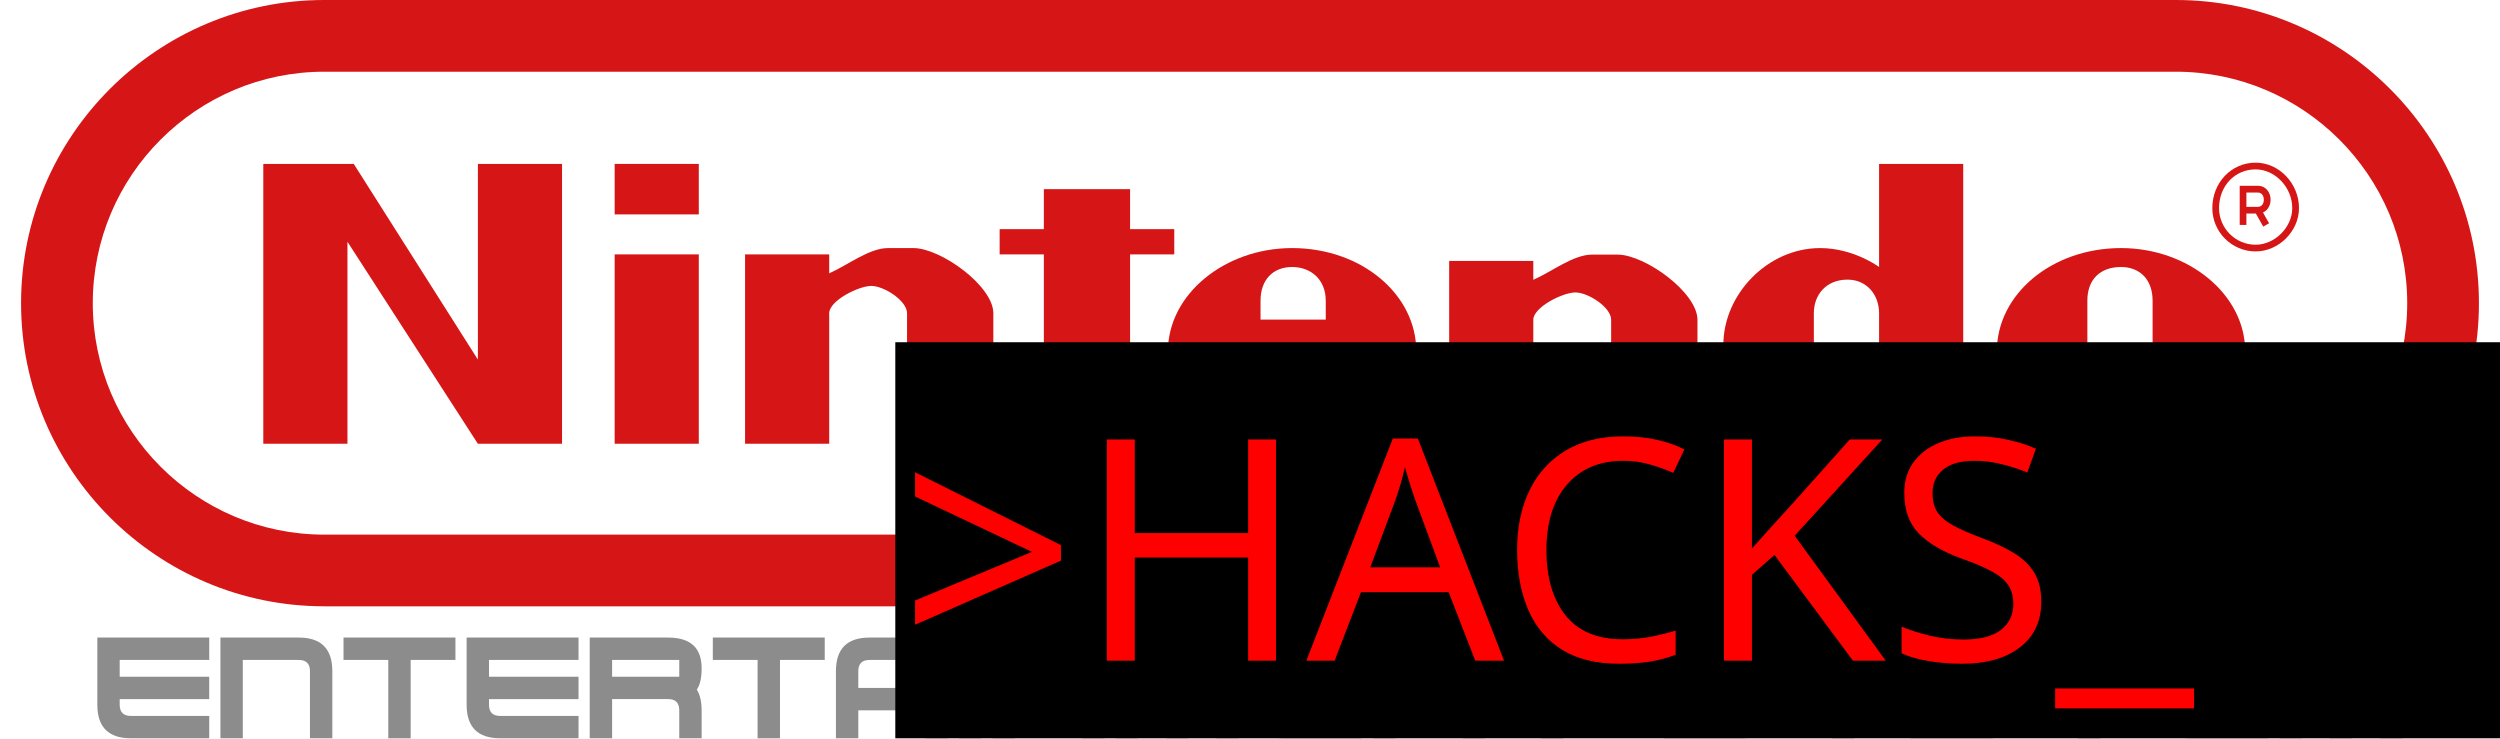
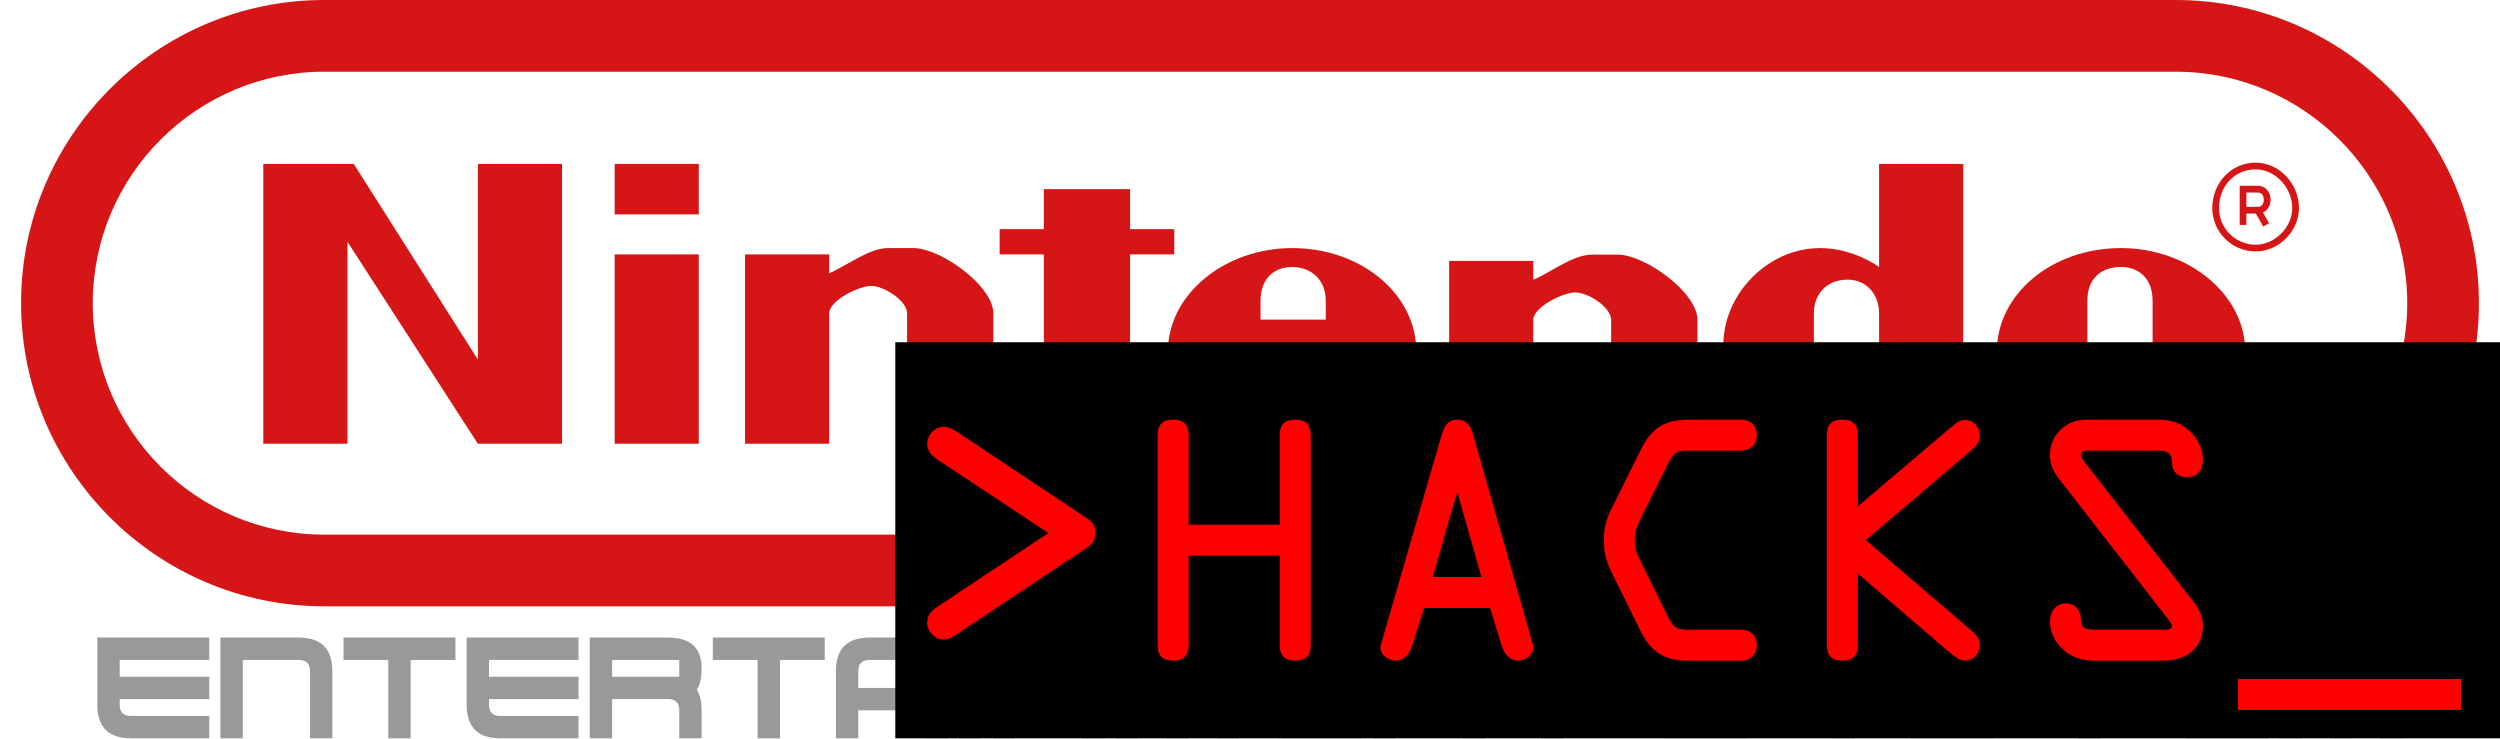
<svg xmlns="http://www.w3.org/2000/svg" version="1.1" id="Ebene_1" x="0px" y="0px" width="290.5px" height="85.789px" viewBox="0 0 290.5 85.789" enable-background="new 0 0 290.5 85.789" xml:space="preserve">
  <g>
-     <path fill="#D61616" d="M252.825,70.452H37.677c-19.423,0-35.229-15.804-35.229-35.228S18.256,0,37.677,0h215.146   c19.426,0,35.229,15.802,35.229,35.226C288.052,54.648,272.251,70.452,252.825,70.452z M37.677,8.333   c-14.829,0-26.896,12.063-26.896,26.895c0,14.829,12.064,26.895,26.896,26.895h215.146c14.826,0,26.895-12.064,26.895-26.895   c0-14.83-12.066-26.895-26.895-26.895H37.677z" />
+     <path fill="#D61616" d="M252.825,70.452H37.677c-19.423,0-35.229-15.804-35.229-35.228S18.256,0,37.677,0h215.146   c19.426,0,35.229,15.802,35.229,35.226C288.052,54.648,272.251,70.452,252.825,70.452z M37.677,8.333   c-14.829,0-26.896,12.063-26.896,26.895c0,14.829,12.063,26.895,26.896,26.895h215.146c14.825,0,26.895-12.064,26.895-26.895   c0-14.83-12.065-26.895-26.895-26.895H37.677z" />
    <path fill="#D61616" d="M65.309,51.563V19.047H55.53v22.735L41.106,19.047H30.595v32.516h9.779v-23.47l15.153,23.47H65.309z" />
    <path fill="#D61616" d="M81.2,51.563V29.56h-9.777v22.002H81.2L81.2,51.563z" />
    <path fill="#D61616" d="M81.2,24.914v-5.867h-9.777v5.867H81.2z" />
    <path id="_x33_162" fill="#D61616" d="M115.425,51.563v-15.16c0-3.178-6.112-7.577-9.289-7.577H103.2   c-2.198,0-4.646,1.956-6.846,2.934v-2.2h-9.778v22.002h9.778V36.402c0-1.467,3.422-3.178,4.892-3.178   c1.467,0,4.153,1.711,4.153,3.178v15.159L115.425,51.563L115.425,51.563z" />
-     <path id="_x33_162_1_" fill="#D61616" d="M197.245,52.318V37.162c0-3.18-6.109-7.578-9.293-7.578h-2.934   c-2.199,0-4.645,1.956-6.848,2.933v-2.199h-9.777V52.32h9.777V37.162c0-1.467,3.424-3.18,4.893-3.18   c1.467,0,4.152,1.713,4.152,3.18v15.156H197.245L197.245,52.318z" />
+     <path id="_x33_162_1_" fill="#D61616" d="M197.245,52.318V37.162c0-3.18-6.109-7.578-9.293-7.578h-2.935   c-2.199,0-4.645,1.956-6.848,2.933v-2.199h-9.777V52.32h9.777V37.162c0-1.467,3.424-3.18,4.893-3.18   c1.467,0,4.152,1.713,4.152,3.18v15.156H197.245L197.245,52.318z" />
    <path fill="#D61616" d="M131.315,51.563V29.56h5.135v-2.934h-5.135V21.98h-10.021v4.646h-5.136v2.934h5.136v22.002H131.315   L131.315,51.563z" />
-     <path fill="#D61616" d="M150.14,28.826c-7.822,0-14.423,5.378-14.423,11.979c0,6.845,6.601,12.222,14.423,12.222   c6.846,0,12.469-3.909,13.936-9.045h-10.021v2.936c0,2.443-1.709,3.18-3.908,3.18s-3.67-0.732-3.67-3.18v-6.111h18.096   C164.565,34.205,158.21,28.826,150.14,28.826z M150.14,31.026c2.201,0,3.912,1.468,3.912,3.912v2.199h-7.578v-2.199   C146.474,32.493,147.94,31.026,150.14,31.026z" />
-     <path fill="#D61616" d="M246.466,28.826c-8.07,0-14.428,5.378-14.428,11.979c0,6.845,6.354,12.222,14.428,12.222   c7.816,0,14.422-5.377,14.422-12.222C260.884,34.205,254.284,28.826,246.466,28.826z M246.466,31.026   c2.193,0,3.666,1.468,3.666,3.912v11.979c0,2.442-1.473,3.179-3.666,3.179c-2.445,0-3.914-0.734-3.914-3.179V34.938   C242.55,32.493,244.019,31.026,246.466,31.026z" />
-     <path fill="#D61616" d="M218.349,19.047v11.979c0,0-2.938-2.199-6.85-2.199c-6.109,0-11.244,5.378-11.244,11.246   c0,6.11,5.137,12.224,11.244,12.224c3.912,0,6.85-1.467,6.85-1.467v0.73h9.777V19.047H218.349z M214.681,32.493   c2.197,0,3.668,1.712,3.668,3.912v9.045c0,2.2-1.471,2.934-3.668,2.934c-2.443,0-3.912-0.731-3.912-2.934v-9.045   C210.769,34.205,212.237,32.493,214.681,32.493z" />
+     <path fill="#D61616" d="M150.141,28.826c-7.823,0-14.424,5.378-14.424,11.979c0,6.845,6.601,12.222,14.424,12.222   c6.846,0,12.469-3.909,13.936-9.045h-10.021v2.936c0,2.443-1.709,3.18-3.908,3.18c-2.198,0-3.67-0.731-3.67-3.18v-6.111h18.097   C164.564,34.205,158.21,28.826,150.141,28.826z M150.141,31.026c2.2,0,3.911,1.468,3.911,3.912v2.199h-7.577v-2.199   C146.475,32.493,147.939,31.026,150.141,31.026z" />
+     <path fill="#D61616" d="M246.466,28.826c-8.069,0-14.428,5.378-14.428,11.979c0,6.845,6.354,12.222,14.428,12.222   c7.816,0,14.423-5.377,14.423-12.222C260.884,34.205,254.284,28.826,246.466,28.826z M246.466,31.026   c2.193,0,3.666,1.468,3.666,3.912v11.979c0,2.442-1.473,3.179-3.666,3.179c-2.444,0-3.914-0.734-3.914-3.179V34.938   C242.55,32.493,244.02,31.026,246.466,31.026z" />
+     <path fill="#D61616" d="M218.35,19.047v11.979c0,0-2.938-2.199-6.851-2.199c-6.108,0-11.244,5.378-11.244,11.246   c0,6.11,5.138,12.224,11.244,12.224c3.912,0,6.851-1.467,6.851-1.467v0.73h9.776V19.047H218.35z M214.682,32.493   c2.196,0,3.668,1.712,3.668,3.912v9.045c0,2.2-1.472,2.934-3.668,2.934c-2.443,0-3.912-0.731-3.912-2.934v-9.045   C210.77,34.205,212.236,32.493,214.682,32.493z" />
    <g>
-       <path fill="#D61616" d="M262.106,29.216c-2.771,0-5.035-2.258-5.035-5.035c0-2.959,2.213-5.28,5.035-5.28    c2.729,0,5.037,2.417,5.037,5.28C267.144,26.862,264.794,29.216,262.106,29.216z M262.106,19.683c-2.426,0-4.252,1.935-4.252,4.5    c0,2.344,1.908,4.254,4.252,4.254c2.229,0,4.254-2.027,4.254-4.254C266.36,21.784,264.378,19.683,262.106,19.683z M262.991,26.33    l-0.863-1.516h-1.096v1.321h-0.779V21.59h2.105c0.979,0,1.486,0.813,1.486,1.613c0,0.614-0.303,1.237-0.885,1.491l0.711,1.248    L262.991,26.33z M261.032,24.036h1.318c0.223,0,0.396-0.079,0.521-0.235c0.119-0.149,0.188-0.368,0.188-0.597    c0-0.312-0.148-0.832-0.709-0.832h-1.318V24.036L261.032,24.036z" />
+       <path fill="#D61616" d="M262.105,29.216c-2.771,0-5.035-2.258-5.035-5.035c0-2.959,2.214-5.28,5.035-5.28    c2.729,0,5.037,2.417,5.037,5.28C267.145,26.862,264.794,29.216,262.105,29.216z M262.105,19.683c-2.426,0-4.252,1.935-4.252,4.5    c0,2.344,1.908,4.254,4.252,4.254c2.229,0,4.254-2.027,4.254-4.254C266.359,21.784,264.378,19.683,262.105,19.683z M262.991,26.33    l-0.863-1.516h-1.096v1.321h-0.779V21.59h2.104c0.979,0,1.486,0.813,1.486,1.613c0,0.614-0.303,1.237-0.885,1.491l0.711,1.248    L262.991,26.33z M261.032,24.036h1.317c0.224,0,0.396-0.079,0.521-0.235c0.119-0.149,0.188-0.368,0.188-0.597    c0-0.312-0.147-0.832-0.709-0.832h-1.317V24.036L261.032,24.036z" />
    </g>
  </g>
  <g>
-     <path fill="#8C8C8C" d="M24.313,85.789h-9.104c-2.601,0-3.9-1.301-3.9-3.9v-7.804h13.004v2.603H13.908v1.949h10.403v2.603H13.908   v0.649c0,0.866,0.435,1.301,1.301,1.301h9.104V85.789z" />
-     <path fill="#8C8C8C" d="M25.613,85.789V74.085h9.104c2.601,0,3.9,1.301,3.9,3.901v7.803h-2.601v-7.803   c0-0.866-0.435-1.301-1.3-1.301h-6.502v9.104H25.613z" />
-     <path fill="#8C8C8C" d="M39.917,74.085h13.005v2.603H47.72v9.104h-2.602v-9.104h-5.202L39.917,74.085L39.917,74.085z" />
-     <path fill="#8C8C8C" d="M67.226,85.789h-9.104c-2.601,0-3.9-1.301-3.9-3.9v-7.804h13.004v2.603H56.822v1.949h10.403v2.603H56.822   v0.649c0,0.866,0.435,1.301,1.301,1.301h9.104L67.226,85.789L67.226,85.789z" />
-     <path fill="#8C8C8C" d="M71.127,81.238v4.552h-2.601V74.085h9.104c2.601,0,3.9,1.188,3.9,3.563c0,1.127-0.187,1.955-0.559,2.481   c0.373,0.616,0.559,1.418,0.559,2.406v3.251H78.93v-3.251c0-0.867-0.435-1.302-1.3-1.302h-6.503V81.238z M71.127,78.637h7.804   v-1.949h-7.804V78.637z" />
-     <path fill="#8C8C8C" d="M82.83,74.085h13.004v2.603h-5.201v9.104h-2.602v-9.104h-5.202L82.83,74.085L82.83,74.085z" />
-     <path fill="#8C8C8C" d="M99.736,82.538v3.251h-2.601v-7.803c0-2.603,1.3-3.901,3.9-3.901h5.202c2.602,0,3.901,1.301,3.901,3.901   v7.803h-2.602v-3.251H99.736z M107.538,79.938v-1.951c0-0.864-0.434-1.299-1.3-1.299h-5.202c-0.867,0-1.301,0.435-1.301,1.299   v1.951H107.538z" />
-     <path fill="#8C8C8C" d="M111.44,85.789V74.085h2.601v11.704H111.44z" />
-     <path fill="#8C8C8C" d="M115.342,85.789V74.085h9.103c2.602,0,3.9,1.301,3.9,3.901v7.803h-2.602v-7.803   c0-0.866-0.436-1.301-1.3-1.301h-6.502v9.104H115.342z" />
-     <path fill="#8C8C8C" d="M129.646,85.789V74.085h10.402c2.603,0,3.9,1.301,3.9,3.901v7.803h-2.602v-7.803   c0-0.866-0.435-1.301-1.301-1.301h-1.951v9.104h-2.601v-9.104h-3.251v9.104H129.646z" />
-     <path fill="#8C8C8C" d="M158.256,85.789h-9.104c-2.602,0-3.902-1.301-3.902-3.9v-7.804h13.006v2.603h-10.404v1.949h10.404v2.603   h-10.404v0.649c0,0.866,0.436,1.301,1.303,1.301h9.104v2.6H158.256z" />
-     <path fill="#8C8C8C" d="M159.557,85.789V74.085h9.102c2.604,0,3.902,1.301,3.902,3.901v7.803h-2.604v-7.803   c0-0.866-0.434-1.301-1.301-1.301h-6.502v9.104H159.557z" />
-     <path fill="#8C8C8C" d="M173.861,74.085h13.004v2.603h-5.201v9.104h-2.602v-9.104h-5.201V74.085z" />
-     <path fill="#8C8C8C" d="M193.367,83.189h10.402v-1.951h-6.502c-2.602,0-3.9-1.176-3.9-3.523c0-2.419,1.301-3.629,3.9-3.629h9.104   v2.602h-10.402v1.951h6.502c2.602,0,3.9,1.191,3.9,3.575s-1.301,3.576-3.9,3.576h-9.104V83.189z" />
-     <path fill="#8C8C8C" d="M212.871,81.238h-1.299c-2.602,0-3.9-1.301-3.9-3.901v-3.251h2.602v3.251c0,0.867,0.434,1.302,1.301,1.302   h5.201c0.865,0,1.301-0.435,1.301-1.302v-3.251h2.602v3.251c0,2.603-1.301,3.901-3.9,3.901h-1.301v4.552h-2.604L212.871,81.238   L212.871,81.238z" />
-     <path fill="#8C8C8C" d="M221.977,83.189h10.4v-1.951h-6.502c-2.6,0-3.898-1.176-3.898-3.523c0-2.419,1.301-3.629,3.898-3.629h9.105   v2.602h-10.404v1.951h6.502c2.604,0,3.902,1.191,3.902,3.575s-1.301,3.576-3.902,3.576h-9.102V83.189z" />
-     <path fill="#8C8C8C" d="M236.281,74.085h13.004v2.603h-5.201v9.104h-2.602v-9.104h-5.201V74.085L236.281,74.085z" />
-     <path fill="#8C8C8C" d="M263.588,85.789h-9.104c-2.6,0-3.9-1.301-3.9-3.9v-7.804h13.004v2.603h-10.402v1.949h10.402v2.603h-10.402   v0.649c0,0.866,0.434,1.301,1.301,1.301h9.105v2.601L263.588,85.789L263.588,85.789z" />
-     <path fill="#8C8C8C" d="M264.889,85.789V74.085h10.402c2.602,0,3.9,1.301,3.9,3.901v7.803h-2.602v-7.803   c0-0.866-0.434-1.301-1.301-1.301h-1.947v9.104h-2.604v-9.104h-3.25v9.104H264.889z" />
+     <path fill="#999999" d="M24.313,85.789h-9.104c-2.601,0-3.9-1.301-3.9-3.9v-7.804h13.004v2.603H13.908v1.949h10.403v2.604H13.908   v0.648c0,0.866,0.435,1.301,1.301,1.301h9.104V85.789z" />
+     <path fill="#999999" d="M25.613,85.789V74.085h9.104c2.601,0,3.9,1.301,3.9,3.901v7.803h-2.601v-7.803   c0-0.866-0.435-1.301-1.3-1.301h-6.502v9.104H25.613z" />
+     <path fill="#999999" d="M39.917,74.085h13.005v2.603H47.72v9.104h-2.602v-9.104h-5.202L39.917,74.085L39.917,74.085z" />
+     <path fill="#999999" d="M67.226,85.789h-9.104c-2.601,0-3.9-1.301-3.9-3.9v-7.804h13.004v2.603H56.822v1.949h10.403v2.604H56.822   v0.648c0,0.866,0.435,1.301,1.301,1.301h9.104L67.226,85.789L67.226,85.789z" />
+     <path fill="#999999" d="M71.127,81.238v4.552h-2.601V74.085h9.104c2.601,0,3.9,1.188,3.9,3.563c0,1.127-0.188,1.955-0.559,2.48   c0.373,0.616,0.559,1.418,0.559,2.406v3.251h-2.6v-3.251c0-0.867-0.435-1.303-1.3-1.303h-6.503V81.238z M71.127,78.637h7.804   v-1.949h-7.804V78.637z" />
+     <path fill="#999999" d="M82.83,74.085h13.004v2.603h-5.201v9.104h-2.602v-9.104h-5.202L82.83,74.085L82.83,74.085z" />
+     <path fill="#999999" d="M99.736,82.538v3.251h-2.601v-7.803c0-2.604,1.3-3.901,3.9-3.901h5.202c2.602,0,3.901,1.301,3.901,3.901   v7.803h-2.602v-3.251H99.736z M107.538,79.938v-1.951c0-0.863-0.434-1.299-1.3-1.299h-5.202c-0.867,0-1.301,0.436-1.301,1.299   v1.951H107.538z" />
+     <path fill="#999999" d="M111.44,85.789V74.085h2.601v11.704H111.44z" />
+     <path fill="#999999" d="M115.342,85.789V74.085h9.103c2.602,0,3.9,1.301,3.9,3.901v7.803h-2.602v-7.803   c0-0.866-0.436-1.301-1.3-1.301h-6.502v9.104H115.342z" />
+     <path fill="#999999" d="M129.646,85.789V74.085h10.402c2.603,0,3.9,1.301,3.9,3.901v7.803h-2.602v-7.803   c0-0.866-0.435-1.301-1.301-1.301h-1.951v9.104h-2.601v-9.104h-3.251v9.104H129.646z" />
+     <path fill="#999999" d="M158.256,85.789h-9.104c-2.603,0-3.902-1.301-3.902-3.9v-7.804h13.006v2.603h-10.404v1.949h10.404v2.604   h-10.404v0.648c0,0.866,0.437,1.301,1.303,1.301h9.104v2.601L158.256,85.789L158.256,85.789z" />
+     <path fill="#999999" d="M159.557,85.789V74.085h9.103c2.604,0,3.901,1.301,3.901,3.901v7.803h-2.604v-7.803   c0-0.866-0.434-1.301-1.301-1.301h-6.502v9.104H159.557z" />
+     <path fill="#999999" d="M173.861,74.085h13.004v2.603h-5.201v9.104h-2.602v-9.104h-5.201V74.085z" />
+     <path fill="#999999" d="M193.367,83.189h10.402v-1.951h-6.502c-2.603,0-3.9-1.176-3.9-3.523c0-2.419,1.301-3.629,3.9-3.629h9.104   v2.602h-10.402v1.951h6.502c2.603,0,3.9,1.191,3.9,3.575s-1.301,3.576-3.9,3.576h-9.104V83.189z" />
+     <path fill="#999999" d="M212.871,81.238h-1.299c-2.603,0-3.9-1.301-3.9-3.901v-3.251h2.602v3.251c0,0.867,0.435,1.302,1.302,1.302   h5.2c0.865,0,1.302-0.435,1.302-1.302v-3.251h2.603v3.251c0,2.603-1.302,3.901-3.9,3.901h-1.301v4.552h-2.604L212.871,81.238   L212.871,81.238z" />
+     <path fill="#999999" d="M221.977,83.189h10.4v-1.951h-6.502c-2.6,0-3.898-1.176-3.898-3.523c0-2.419,1.301-3.629,3.898-3.629h9.105   v2.602h-10.404v1.951h6.502c2.604,0,3.902,1.191,3.902,3.575s-1.302,3.576-3.902,3.576h-9.102V83.189L221.977,83.189z" />
+     <path fill="#999999" d="M236.281,74.085h13.004v2.603h-5.201v9.104h-2.602v-9.104h-5.201V74.085L236.281,74.085z" />
+     <path fill="#999999" d="M263.588,85.789h-9.104c-2.601,0-3.9-1.301-3.9-3.9v-7.804h13.004v2.603h-10.402v1.949h10.402v2.604   h-10.402v0.648c0,0.866,0.435,1.301,1.301,1.301h9.105v2.602L263.588,85.789L263.588,85.789z" />
+     <path fill="#999999" d="M264.889,85.789V74.085h10.402c2.602,0,3.9,1.301,3.9,3.901v7.803h-2.603v-7.803   c0-0.866-0.434-1.301-1.301-1.301h-1.947v9.104h-2.604v-9.104h-3.25v9.104H264.889z" />
  </g>
  <rect x="104.035" y="39.768" width="186.465" height="46.021" />
-   <text transform="matrix(1 0 0 1 104.5347 76.7676)" fill="#FF0000" font-family="'OCRAStd'" font-size="36">&gt;HACKS_</text>
+   <g enable-background="new    ">
+     <path fill="#FF0000" d="M121.813,61.938l-12.814-8.495c-0.684-0.468-1.26-0.972-1.26-1.907c0.036-1.008,0.864-1.944,1.908-1.944   c0.54,0,1.044,0.252,1.476,0.54l14.83,9.863c0.792,0.504,1.368,0.936,1.332,1.943c0,1.044-0.54,1.439-1.332,1.943l-14.794,9.827   c-0.432,0.288-0.936,0.612-1.548,0.612c-1.008,0-1.872-0.973-1.872-1.98c0.036-0.899,0.468-1.367,1.188-1.836L121.813,61.938z" />
+     <path fill="#FF0000" d="M138.121,64.565v10.402c0,1.152-0.504,1.8-1.8,1.8s-1.8-0.647-1.8-1.8V50.563c0-1.151,0.504-1.8,1.8-1.8   s1.8,0.648,1.8,1.8v10.403h10.582V50.563c0-1.151,0.504-1.8,1.801-1.8c1.295,0,1.799,0.648,1.799,1.8v24.405   c0,1.152-0.504,1.8-1.799,1.8c-1.297,0-1.801-0.647-1.801-1.8V64.565H138.121z" />
+     <path fill="#FF0000" d="M167.496,50.599c0.288-0.972,0.684-1.836,1.836-1.836c1.188,0,1.619,0.9,1.871,1.836l6.947,24.369   c0.252,0.864-0.72,1.8-1.728,1.8c-1.116,0-1.691-0.936-1.943-1.8l-1.332-4.319h-7.667l-1.367,4.319   c-0.252,0.864-0.828,1.8-1.944,1.8c-1.008,0-1.979-0.936-1.728-1.8L167.496,50.599z M169.367,57.294h-0.071l-2.808,9.755h5.651   L169.367,57.294z" />
+     <path fill="#FF0000" d="M196.043,76.768c-2.699,0-4.247-1.08-5.398-3.42l-3.313-6.694c-0.611-1.225-0.972-2.376-0.972-3.78   c0-1.584,0.288-2.556,1.008-3.995l3.312-6.659c1.225-2.483,2.771-3.456,5.543-3.456h6.119c0.793,0,1.801,0.433,1.801,1.8   c0,1.296-0.973,1.8-1.801,1.8h-6.011c-1.548,0-1.8,0.145-2.483,1.512l-3.132,6.264c-0.468,0.972-0.756,1.62-0.756,2.735   c0,1.008,0.324,1.62,0.756,2.484l3.06,6.227c0.721,1.476,1.08,1.584,2.699,1.584h5.867c0.793,0,1.801,0.432,1.801,1.8   c0,1.296-0.973,1.8-1.801,1.8H196.043z" />
+     <path fill="#FF0000" d="M212.279,50.563c0-1.151,0.504-1.8,1.801-1.8c1.295,0,1.799,0.648,1.799,1.8v8.279l10.979-9.323   c0.433-0.359,0.9-0.72,1.477-0.72c1.044,0,1.728,0.864,1.728,1.872c0,0.612-0.396,1.116-0.827,1.512l-12.419,10.583l12.347,10.582   c0.468,0.396,0.899,0.9,0.899,1.548c0,1.008-0.684,1.872-1.728,1.872c-0.756,0-1.368-0.647-1.943-1.08l-10.512-9.034v8.314   c0,1.152-0.504,1.8-1.799,1.8c-1.297,0-1.801-0.647-1.801-1.8V50.563z" />
+     <path fill="#FF0000" d="M254.722,69.713c0.72,0.936,1.26,1.764,1.26,2.987c0,2.699-2.052,4.067-4.535,4.067h-7.919   c-1.368,0-2.556-0.252-3.636-1.152c-0.972-0.791-1.692-2.087-1.692-3.347c0-1.152,0.648-2.16,1.908-2.16   c1.044,0,1.691,0.864,1.691,1.836c0,1.08,0.576,1.224,1.584,1.224h7.812c0.288,0,1.188,0.108,1.188-0.432   c0-0.288-0.504-0.828-0.647-1.044l-12.347-15.874c-0.756-0.972-1.188-1.692-1.188-2.952c0-1.439,0.685-2.663,1.908-3.455   c1.008-0.648,1.836-0.648,2.988-0.648h7.631c1.367,0,2.52,0.288,3.563,1.188c0.937,0.828,1.692,2.159,1.692,3.419   c0,1.152-0.575,2.088-1.872,2.088c-1.08,0-1.728-0.684-1.728-1.691c0-1.224-0.612-1.404-1.728-1.404h-7.631   c-0.396,0-1.225-0.107-1.225,0.504c0,0.324,0.396,0.756,0.541,0.973L254.722,69.713z" />
+     <path fill="#FF0000" d="M285.969,78.892v3.6h-25.917v-3.6H285.969z" />
+   </g>
</svg>
